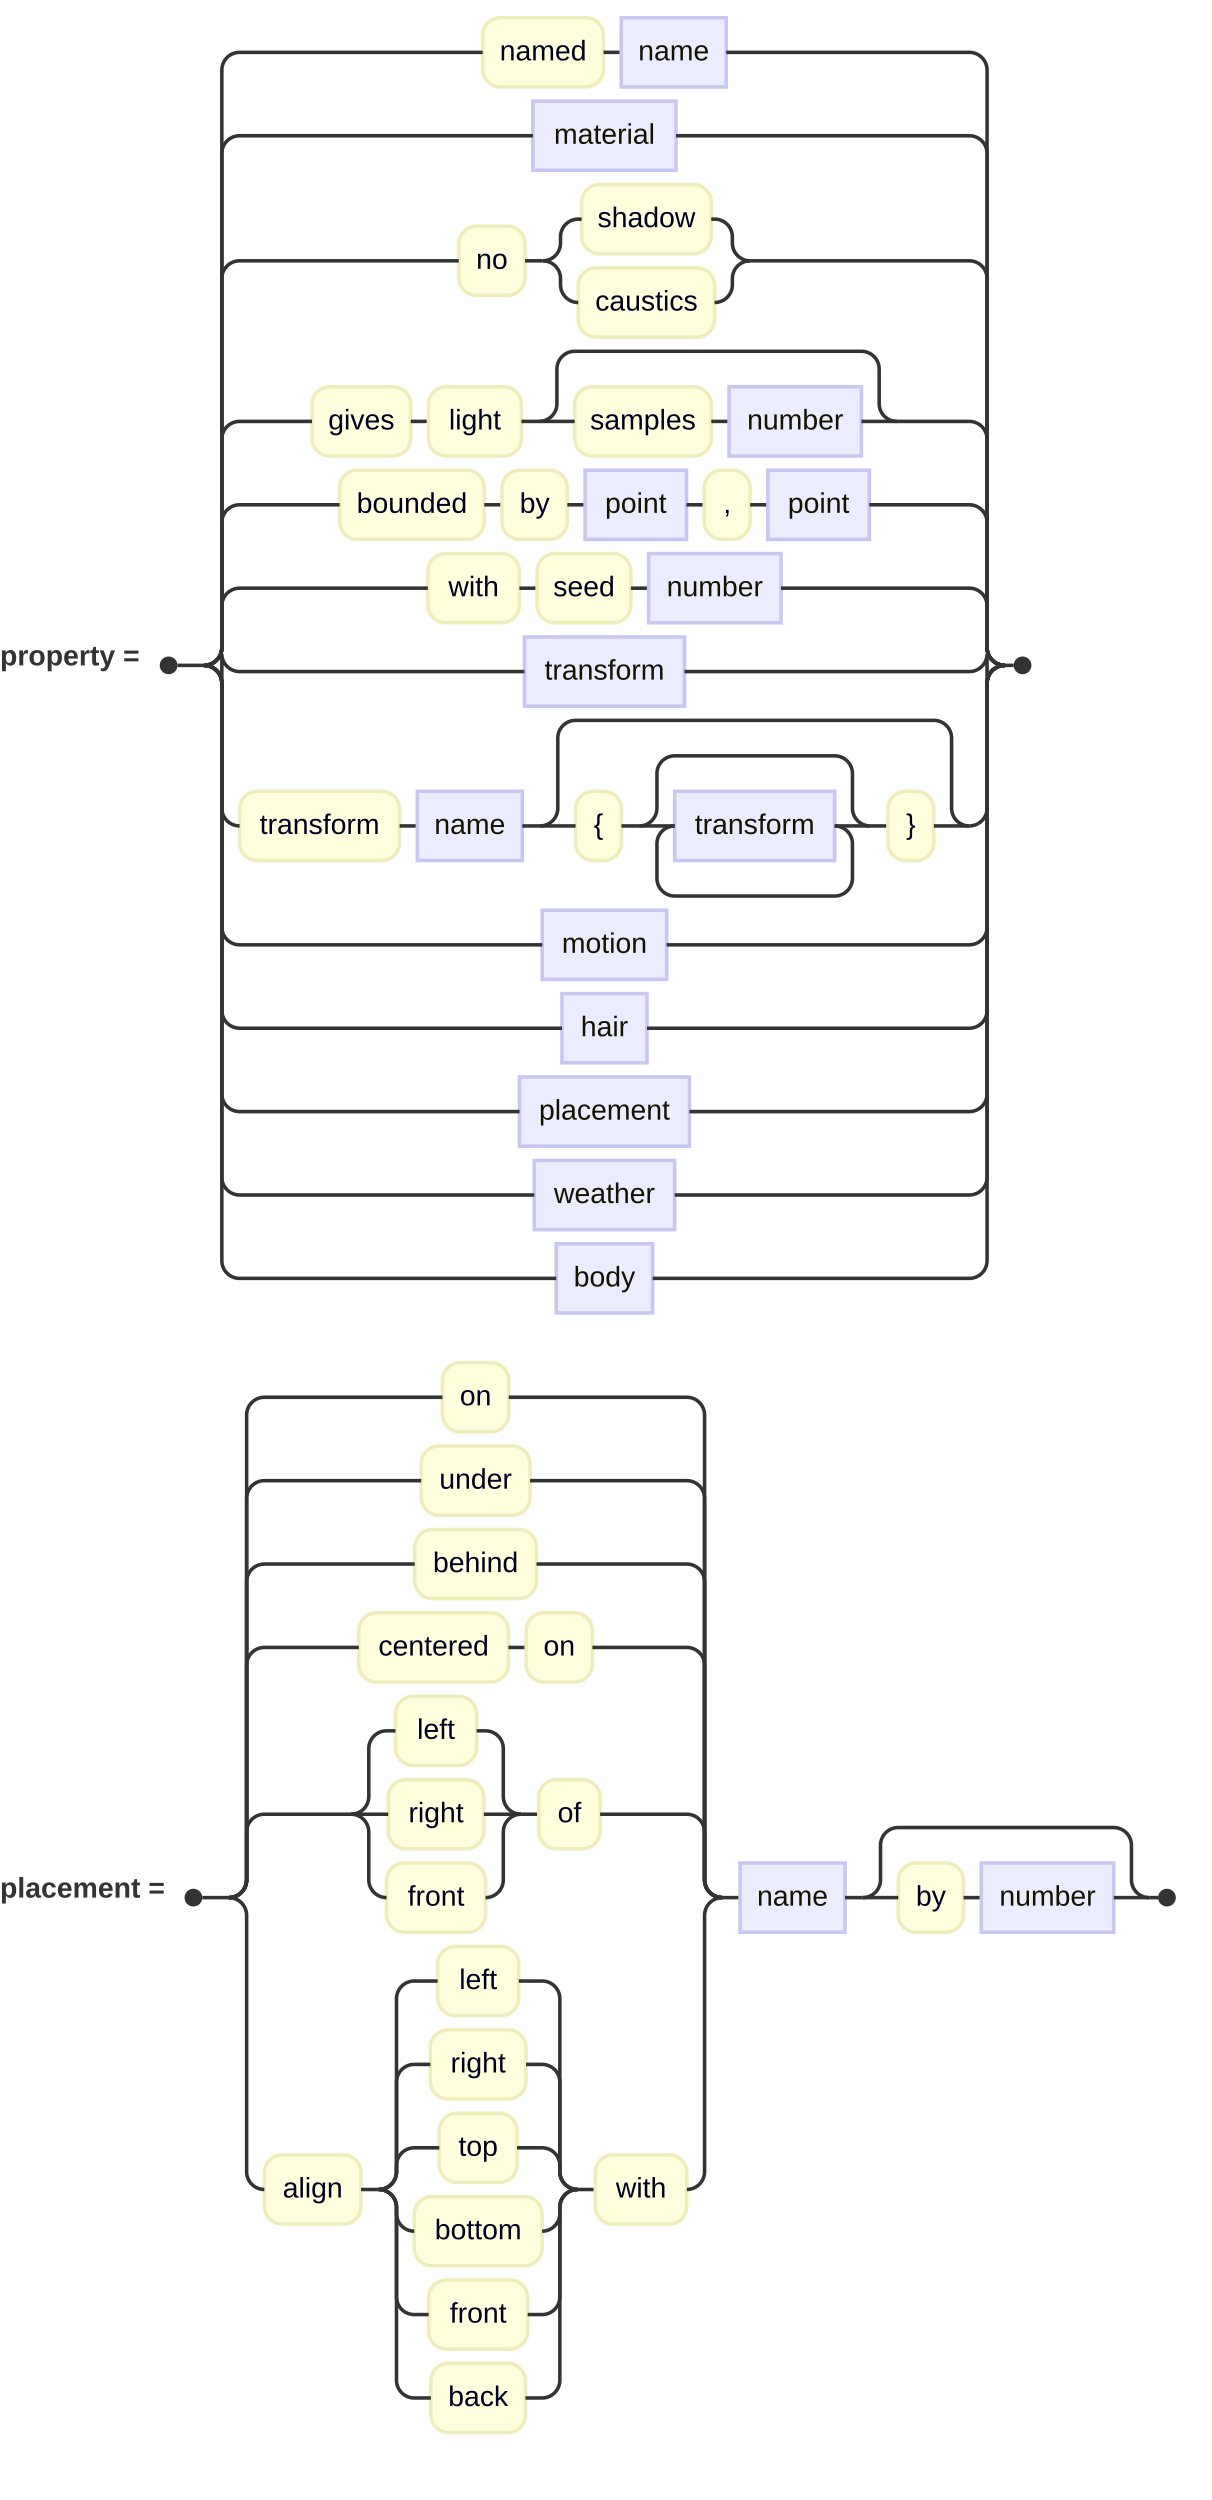
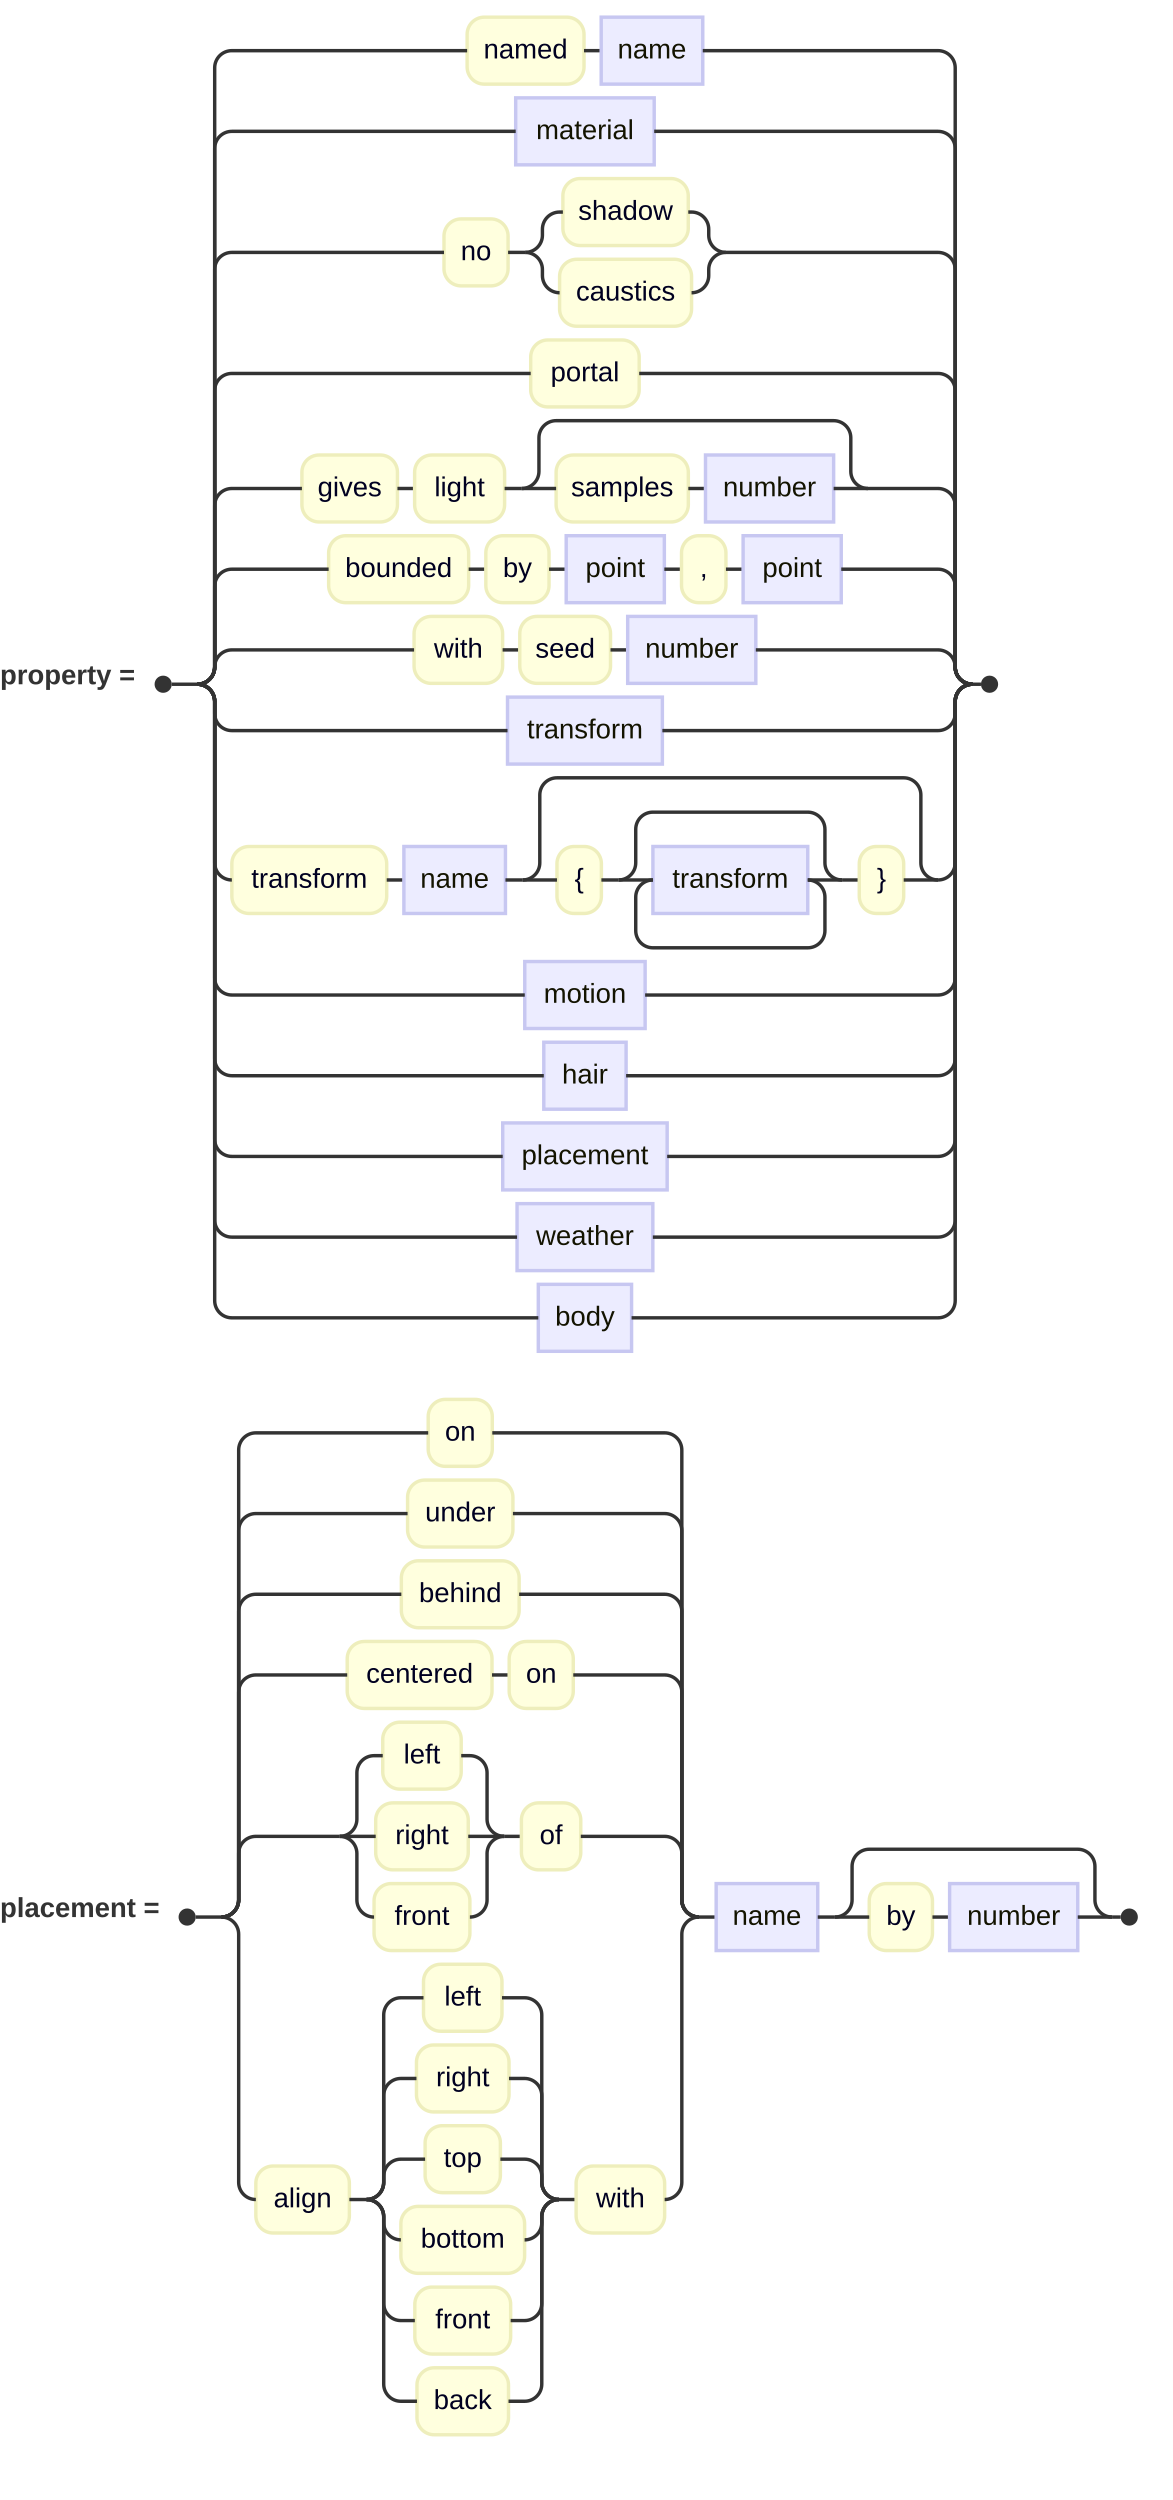
- <svg xmlns="http://www.w3.org/2000/svg" id="my-svg" width="100%" class="railroad-diagram" style="max-width: 682.688px; background-color: transparent;" viewBox="0 0 682.688 1409" role="graphics-document document" aria-roledescription="railroadEbnf">
+ <svg xmlns="http://www.w3.org/2000/svg" id="my-svg" width="100%" class="railroad-diagram" style="max-width: 682.688px; background-color: transparent;" viewBox="0 0 682.688 1456" role="graphics-document document" aria-roledescription="railroadEbnf">
  <style>#my-svg{font-family:"trebuchet ms",verdana,arial,sans-serif;font-size:16px;fill:#333;}@keyframes edge-animation-frame{from{stroke-dashoffset:0;}}@keyframes dash{to{stroke-dashoffset:0;}}#my-svg .edge-animation-slow{stroke-dasharray:9,5!important;stroke-dashoffset:900;animation:dash 50s linear infinite;stroke-linecap:round;}#my-svg .edge-animation-fast{stroke-dasharray:9,5!important;stroke-dashoffset:900;animation:dash 20s linear infinite;stroke-linecap:round;}#my-svg .error-icon{fill:#552222;}#my-svg .error-text{fill:#552222;stroke:#552222;}#my-svg .edge-thickness-normal{stroke-width:1px;}#my-svg .edge-thickness-thick{stroke-width:3.5px;}#my-svg .edge-pattern-solid{stroke-dasharray:0;}#my-svg .edge-thickness-invisible{stroke-width:0;fill:none;}#my-svg .edge-pattern-dashed{stroke-dasharray:3;}#my-svg .edge-pattern-dotted{stroke-dasharray:2;}#my-svg .marker{fill:#333333;stroke:#333333;}#my-svg .marker.cross{stroke:#333333;}#my-svg svg{font-family:"trebuchet ms",verdana,arial,sans-serif;font-size:16px;}#my-svg p{margin:0;}#my-svg .railroad-diagram{font-family:"trebuchet ms",verdana,arial,sans-serif;font-size:16px;}#my-svg .railroad-terminal rect{fill:#ffffde;stroke:hsl(60, 60%, 83.529%);stroke-width:2px;}#my-svg .railroad-terminal text{fill:#000021;font-family:"trebuchet ms",verdana,arial,sans-serif;font-size:16px;text-anchor:middle;dominant-baseline:middle;}#my-svg .railroad-nonterminal rect{fill:#ECECFF;stroke:hsl(240, 60%, 86.275%);stroke-width:2px;}#my-svg .railroad-nonterminal text{fill:#131300;font-family:"trebuchet ms",verdana,arial,sans-serif;font-size:16px;text-anchor:middle;dominant-baseline:middle;}#my-svg .railroad-line{stroke:#333333;stroke-width:2px;fill:none;}#my-svg .railroad-start circle,#my-svg .railroad-end circle{fill:#333333;}#my-svg .railroad-comment ellipse{fill:rgba(232,232,232, 0.8);stroke:hsl(80, 60%, 86.275%);stroke-width:2px;}#my-svg .railroad-comment text{fill:rgb(6.333, 0, 19);font-style:italic;font-family:"trebuchet ms",verdana,arial,sans-serif;font-size:16px;text-anchor:middle;dominant-baseline:middle;}#my-svg .railroad-special rect{fill:hsl(80, 100%, 96.275%);stroke:hsl(80, 60%, 86.275%);stroke-width:2px;stroke-dasharray:5,3;}#my-svg .railroad-special text{fill:#131300;font-family:"trebuchet ms",verdana,arial,sans-serif;font-size:16px;text-anchor:middle;dominant-baseline:middle;}#my-svg .railroad-rule-name{font-weight:bold;fill:#333;font-family:"trebuchet ms",verdana,arial,sans-serif;font-size:16px;}#my-svg .node .neo-node{stroke:#9370DB;}#my-svg [data-look="neo"].node rect,#my-svg [data-look="neo"].cluster rect,#my-svg [data-look="neo"].node polygon{stroke:#9370DB;filter:drop-shadow(1px 2px 2px rgba(185, 185, 185, 1));}#my-svg [data-look="neo"].swimlane.cluster rect{filter:none;}#my-svg [data-look="neo"].node path{stroke:#9370DB;stroke-width:1px;}#my-svg [data-look="neo"].node .outer-path{filter:drop-shadow(1px 2px 2px rgba(185, 185, 185, 1));}#my-svg [data-look="neo"].node .neo-line path{stroke:#9370DB;filter:none;}#my-svg [data-look="neo"].node circle{stroke:#9370DB;filter:drop-shadow(1px 2px 2px rgba(185, 185, 185, 1));}#my-svg [data-look="neo"].node circle .state-start{fill:#000000;}#my-svg [data-look="neo"].icon-shape .icon{fill:#9370DB;filter:drop-shadow(1px 2px 2px rgba(185, 185, 185, 1));}#my-svg [data-look="neo"].icon-shape .icon-neo path{stroke:#9370DB;filter:drop-shadow(1px 2px 2px rgba(185, 185, 185, 1));}#my-svg :root{--mermaid-font-family:"trebuchet ms",verdana,arial,sans-serif;}</style>
  <g />
  <g class="railroad-rule" transform="translate(0, 10)">
    <g transform="translate(115.0312, 0)">
      <g class="railroad-choice">
        <g class="railroad-sequence" transform="translate(157.0234, 0)">
          <g class="railroad-terminal" transform="translate(0, 0)">
            <rect x="0" y="0" width="68.078" height="39" rx="10" ry="10" />
            <text x="34.039" y="19.5">named</text>
          </g>
          <path class="railroad-line" d="M 68.078 19.5 L 78.078 19.5" />
          <g class="railroad-nonterminal" transform="translate(78.07812, 0)">
            <rect x="0" y="0" width="59.156" height="39" />
            <text x="29.578" y="19.5">name</text>
          </g>
        </g>
-         <path class="railroad-line" d="M 0 365 A 10 10 0 0 0 10 355 L 10 29.5 A 10 10 0 0 1 20 19.5 L 157.023 19.5" />
-         <path class="railroad-line" d="M 294.258 19.5 L 431.281 19.5 A 10 10 0 0 1 441.281 29.5 L 441.281 355 A 10 10 0 0 0 451.281 365" />
+         <path class="railroad-line" d="M 0 388.5 A 10 10 0 0 0 10 378.5 L 10 29.5 A 10 10 0 0 1 20 19.5 L 157.023 19.5" />
+         <path class="railroad-line" d="M 294.258 19.5 L 431.281 19.5 A 10 10 0 0 1 441.281 29.5 L 441.281 378.5 A 10 10 0 0 0 451.281 388.5" />
        <g class="railroad-nonterminal" transform="translate(185.3047, 47)">
          <rect x="0" y="0" width="80.672" height="39" />
          <text x="40.336" y="19.5">material</text>
        </g>
-         <path class="railroad-line" d="M 0 365 A 10 10 0 0 0 10 355 L 10 76.5 A 10 10 0 0 1 20 66.5 L 185.305 66.5" />
-         <path class="railroad-line" d="M 265.977 66.5 L 431.281 66.5 A 10 10 0 0 1 441.281 76.5 L 441.281 355 A 10 10 0 0 0 451.281 365" />
+         <path class="railroad-line" d="M 0 388.5 A 10 10 0 0 0 10 378.5 L 10 76.5 A 10 10 0 0 1 20 66.5 L 185.305 66.5" />
+         <path class="railroad-line" d="M 265.977 66.5 L 431.281 66.5 A 10 10 0 0 1 441.281 76.5 L 441.281 378.5 A 10 10 0 0 0 451.281 388.5" />
        <g class="railroad-sequence" transform="translate(143.5469, 94)">
          <g class="railroad-terminal" transform="translate(0, 23.5)">
            <rect x="0" y="0" width="37.328" height="39" rx="10" ry="10" />
            <text x="18.664" y="19.5">no</text>
          </g>
          <path class="railroad-line" d="M 37.328 43 L 47.328 43" />
          <g class="railroad-choice" transform="translate(47.32812, 0)">
            <g class="railroad-terminal" transform="translate(21.91406, 0)">
              <rect x="0" y="0" width="73.031" height="39" rx="10" ry="10" />
              <text x="36.516" y="19.5">shadow</text>
            </g>
            <path class="railroad-line" d="M 0 43 A 10 10 0 0 0 10 33 L 10 29.5 A 10 10 0 0 1 20 19.5 L 21.914 19.5" />
            <path class="railroad-line" d="M 94.945 19.5 L 96.859 19.5 A 10 10 0 0 1 106.859 29.5 L 106.859 33 A 10 10 0 0 0 116.859 43" />
            <g class="railroad-terminal" transform="translate(20, 47)">
              <rect x="0" y="0" width="76.859" height="39" rx="10" ry="10" />
              <text x="38.43" y="19.5">caustics</text>
            </g>
            <path class="railroad-line" d="M 0 43 A 10 10 0 0 1 10 53 L 10 56.5 A 10 10 0 0 0 20 66.5 L 20 66.5" />
            <path class="railroad-line" d="M 96.859 66.5 L 96.859 66.5 A 10 10 0 0 0 106.859 56.5 L 106.859 53 A 10 10 0 0 1 116.859 43" />
          </g>
        </g>
-         <path class="railroad-line" d="M 0 365 A 10 10 0 0 0 10 355 L 10 147 A 10 10 0 0 1 20 137 L 143.547 137" />
-         <path class="railroad-line" d="M 307.734 137 L 431.281 137 A 10 10 0 0 1 441.281 147 L 441.281 355 A 10 10 0 0 0 451.281 365" />
-         <g class="railroad-sequence" transform="translate(60.80469, 188)">
+         <path class="railroad-line" d="M 0 388.5 A 10 10 0 0 0 10 378.5 L 10 147 A 10 10 0 0 1 20 137 L 143.547 137" />
+         <path class="railroad-line" d="M 307.734 137 L 431.281 137 A 10 10 0 0 1 441.281 147 L 441.281 378.5 A 10 10 0 0 0 451.281 388.5" />
+         <g class="railroad-terminal" transform="translate(194.0469, 188)">
+           <rect x="0" y="0" width="63.188" height="39" rx="10" ry="10" />
+           <text x="31.594" y="19.5">portal</text>
+         </g>
+         <path class="railroad-line" d="M 0 388.5 A 10 10 0 0 0 10 378.5 L 10 217.5 A 10 10 0 0 1 20 207.5 L 194.047 207.5" />
+         <path class="railroad-line" d="M 257.234 207.5 L 431.281 207.5 A 10 10 0 0 1 441.281 217.5 L 441.281 378.5 A 10 10 0 0 0 451.281 388.5" />
+         <g class="railroad-sequence" transform="translate(60.80469, 235)">
          <g class="railroad-terminal" transform="translate(0, 20)">
            <rect x="0" y="0" width="55.641" height="39" rx="10" ry="10" />
            <text x="27.82" y="19.5">gives</text>
          </g>
          <path class="railroad-line" d="M 55.641 39.5 L 65.641 39.5" />
          <g class="railroad-terminal" transform="translate(65.64062, 20)">
            <rect x="0" y="0" width="52.406" height="39" rx="10" ry="10" />
            <text x="26.203" y="19.5">light</text>
          </g>
          <path class="railroad-line" d="M 118.047 39.5 L 128.047 39.5" />
          <g class="railroad-optional" transform="translate(128.0469, 0)">
            <g class="railroad-sequence" transform="translate(20, 20)">
              <g class="railroad-terminal" transform="translate(0, 0)">
                <rect x="0" y="0" width="77" height="39" rx="10" ry="10" />
                <text x="38.5" y="19.5">samples</text>
              </g>
              <path class="railroad-line" d="M 77 19.5 L 87 19.5" />
              <g class="railroad-nonterminal" transform="translate(87, 0)">
                <rect x="0" y="0" width="74.625" height="39" />
                <text x="37.312" y="19.5">number</text>
              </g>
            </g>
            <path class="railroad-line" d="M 0 39.5 L 20 39.5" />
            <path class="railroad-line" d="M 181.625 39.5 L 201.625 39.5" />
            <path class="railroad-line" d="M 0 39.5 A 10 10 0 0 0 10 29.5 L 10 10 A 10 10 0 0 1 20 0 L 181.625 0 A 10 10 0 0 1 191.625 10 L 191.625 29.5 A 10 10 0 0 0 201.625 39.5" />
          </g>
        </g>
-         <path class="railroad-line" d="M 0 365 A 10 10 0 0 0 10 355 L 10 237.5 A 10 10 0 0 1 20 227.5 L 60.805 227.5" />
-         <path class="railroad-line" d="M 390.477 227.5 L 431.281 227.5 A 10 10 0 0 1 441.281 237.5 L 441.281 355 A 10 10 0 0 0 451.281 365" />
-         <g class="railroad-sequence" transform="translate(76.36719, 255)">
+         <path class="railroad-line" d="M 0 388.5 A 10 10 0 0 0 10 378.5 L 10 284.5 A 10 10 0 0 1 20 274.5 L 60.805 274.5" />
+         <path class="railroad-line" d="M 390.477 274.5 L 431.281 274.5 A 10 10 0 0 1 441.281 284.5 L 441.281 378.5 A 10 10 0 0 0 451.281 388.5" />
+         <g class="railroad-sequence" transform="translate(76.36719, 302)">
          <g class="railroad-terminal" transform="translate(0, 0)">
            <rect x="0" y="0" width="81.547" height="39" rx="10" ry="10" />
            <text x="40.773" y="19.5">bounded</text>
          </g>
          <path class="railroad-line" d="M 81.547 19.5 L 91.547 19.5" />
          <g class="railroad-terminal" transform="translate(91.54688, 0)">
            <rect x="0" y="0" width="36.812" height="39" rx="10" ry="10" />
            <text x="18.406" y="19.5">by</text>
          </g>
          <path class="railroad-line" d="M 128.359 19.5 L 138.359 19.5" />
          <g class="railroad-nonterminal" transform="translate(138.3594, 0)">
            <rect x="0" y="0" width="57.156" height="39" />
            <text x="28.578" y="19.5">point</text>
          </g>
          <path class="railroad-line" d="M 195.516 19.5 L 205.516 19.5" />
          <g class="railroad-terminal" transform="translate(205.5156, 0)">
            <rect x="0" y="0" width="25.875" height="39" rx="10" ry="10" />
            <text x="12.938" y="19.5">,</text>
          </g>
          <path class="railroad-line" d="M 231.391 19.5 L 241.391 19.5" />
          <g class="railroad-nonterminal" transform="translate(241.3906, 0)">
            <rect x="0" y="0" width="57.156" height="39" />
            <text x="28.578" y="19.5">point</text>
          </g>
        </g>
-         <path class="railroad-line" d="M 0 365 A 10 10 0 0 0 10 355 L 10 284.5 A 10 10 0 0 1 20 274.5 L 76.367 274.5" />
-         <path class="railroad-line" d="M 374.914 274.5 L 431.281 274.5 A 10 10 0 0 1 441.281 284.5 L 441.281 355 A 10 10 0 0 0 451.281 365" />
-         <g class="railroad-sequence" transform="translate(126.125, 302)">
+         <path class="railroad-line" d="M 0 388.5 A 10 10 0 0 0 10 378.5 L 10 331.5 A 10 10 0 0 1 20 321.5 L 76.367 321.5" />
+         <path class="railroad-line" d="M 374.914 321.5 L 431.281 321.5 A 10 10 0 0 1 441.281 331.5 L 441.281 378.5 A 10 10 0 0 0 451.281 388.5" />
+         <g class="railroad-sequence" transform="translate(126.125, 349)">
          <g class="railroad-terminal" transform="translate(0, 0)">
            <rect x="0" y="0" width="51.562" height="39" rx="10" ry="10" />
            <text x="25.781" y="19.5">with</text>
          </g>
          <path class="railroad-line" d="M 51.562 19.5 L 61.562 19.5" />
          <g class="railroad-terminal" transform="translate(61.5625, 0)">
            <rect x="0" y="0" width="52.844" height="39" rx="10" ry="10" />
            <text x="26.422" y="19.5">seed</text>
          </g>
          <path class="railroad-line" d="M 114.406 19.5 L 124.406 19.5" />
          <g class="railroad-nonterminal" transform="translate(124.4062, 0)">
            <rect x="0" y="0" width="74.625" height="39" />
            <text x="37.312" y="19.5">number</text>
          </g>
        </g>
-         <path class="railroad-line" d="M 0 365 A 10 10 0 0 0 10 355 L 10 331.5 A 10 10 0 0 1 20 321.5 L 126.125 321.5" />
-         <path class="railroad-line" d="M 325.156 321.5 L 431.281 321.5 A 10 10 0 0 1 441.281 331.5 L 441.281 355 A 10 10 0 0 0 451.281 365" />
-         <g class="railroad-nonterminal" transform="translate(180.5469, 349)">
+         <path class="railroad-line" d="M 0 388.5 A 10 10 0 0 0 10 378.5 L 10 378.5 A 10 10 0 0 1 20 368.5 L 126.125 368.5" />
+         <path class="railroad-line" d="M 325.156 368.5 L 431.281 368.5 A 10 10 0 0 1 441.281 378.5 L 441.281 378.5 A 10 10 0 0 0 451.281 388.5" />
+         <g class="railroad-nonterminal" transform="translate(180.5469, 396)">
          <rect x="0" y="0" width="90.188" height="39" />
          <text x="45.094" y="19.5">transform</text>
        </g>
-         <path class="railroad-line" d="M 0 365 A 10 10 0 0 1 10 375 L 10 358.5 A 10 10 0 0 0 20 368.5 L 180.547 368.5" />
-         <path class="railroad-line" d="M 270.734 368.5 L 431.281 368.5 A 10 10 0 0 0 441.281 358.5 L 441.281 375 A 10 10 0 0 1 451.281 365" />
-         <g class="railroad-sequence" transform="translate(20, 396)">
+         <path class="railroad-line" d="M 0 388.5 A 10 10 0 0 1 10 398.5 L 10 405.5 A 10 10 0 0 0 20 415.5 L 180.547 415.5" />
+         <path class="railroad-line" d="M 270.734 415.5 L 431.281 415.5 A 10 10 0 0 0 441.281 405.5 L 441.281 398.5 A 10 10 0 0 1 451.281 388.5" />
+         <g class="railroad-sequence" transform="translate(20, 443)">
          <g class="railroad-terminal" transform="translate(0, 40)">
            <rect x="0" y="0" width="90.188" height="39" rx="10" ry="10" />
            <text x="45.094" y="19.5">transform</text>
          </g>
          <path class="railroad-line" d="M 90.188 59.5 L 100.188 59.5" />
          <g class="railroad-nonterminal" transform="translate(100.1875, 40)">
            <rect x="0" y="0" width="59.156" height="39" />
            <text x="29.578" y="19.5">name</text>
          </g>
          <path class="railroad-line" d="M 159.344 59.5 L 169.344 59.5" />
          <g class="railroad-optional" transform="translate(169.3438, 0)">
            <g class="railroad-sequence" transform="translate(20, 20)">
              <g class="railroad-terminal" transform="translate(0, 20)">
                <rect x="0" y="0" width="25.875" height="39" rx="10" ry="10" />
                <text x="12.938" y="19.5">{</text>
              </g>
              <path class="railroad-line" d="M 25.875 39.5 L 35.875 39.5" />
              <g class="railroad-repetition" transform="translate(35.875, 0)">
                <g class="railroad-nonterminal" transform="translate(20, 20)">
                  <rect x="0" y="0" width="90.188" height="39" />
                  <text x="45.094" y="19.5">transform</text>
                </g>
                <path class="railroad-line" d="M 0 39.5 L 20 39.5" />
                <path class="railroad-line" d="M 110.188 39.5 L 130.188 39.5" />
                <path class="railroad-line" d="M 110.188 39.5 A 10 10 0 0 1 120.188 49.5 L 120.188 69 A 10 10 0 0 1 110.188 79 L 20 79 A 10 10 0 0 1 10 69 L 10 49.5 A 10 10 0 0 1 20 39.5" />
                <path class="railroad-line" d="M 0 39.5 A 10 10 0 0 0 10 29.5 L 10 10 A 10 10 0 0 1 20 0 L 110.188 0 A 10 10 0 0 1 120.188 10 L 120.188 29.5 A 10 10 0 0 0 130.188 39.5" />
              </g>
              <path class="railroad-line" d="M 166.062 39.5 L 176.062 39.5" />
              <g class="railroad-terminal" transform="translate(176.0625, 20)">
                <rect x="0" y="0" width="25.875" height="39" rx="10" ry="10" />
                <text x="12.938" y="19.5">}</text>
              </g>
            </g>
            <path class="railroad-line" d="M 0 59.5 L 20 59.5" />
            <path class="railroad-line" d="M 221.938 59.5 L 241.938 59.5" />
            <path class="railroad-line" d="M 0 59.5 A 10 10 0 0 0 10 49.5 L 10 10 A 10 10 0 0 1 20 0 L 221.938 0 A 10 10 0 0 1 231.938 10 L 231.938 49.5 A 10 10 0 0 0 241.938 59.5" />
          </g>
        </g>
-         <path class="railroad-line" d="M 0 365 A 10 10 0 0 1 10 375 L 10 445.5 A 10 10 0 0 0 20 455.5 L 20 455.5" />
-         <path class="railroad-line" d="M 431.281 455.5 L 431.281 455.5 A 10 10 0 0 0 441.281 445.5 L 441.281 375 A 10 10 0 0 1 451.281 365" />
-         <g class="railroad-nonterminal" transform="translate(190.5859, 503)">
+         <path class="railroad-line" d="M 0 388.5 A 10 10 0 0 1 10 398.5 L 10 492.5 A 10 10 0 0 0 20 502.5 L 20 502.5" />
+         <path class="railroad-line" d="M 431.281 502.5 L 431.281 502.5 A 10 10 0 0 0 441.281 492.5 L 441.281 398.5 A 10 10 0 0 1 451.281 388.5" />
+         <g class="railroad-nonterminal" transform="translate(190.5859, 550)">
          <rect x="0" y="0" width="70.109" height="39" />
          <text x="35.055" y="19.5">motion</text>
        </g>
-         <path class="railroad-line" d="M 0 365 A 10 10 0 0 1 10 375 L 10 512.5 A 10 10 0 0 0 20 522.5 L 190.586 522.5" />
-         <path class="railroad-line" d="M 260.695 522.5 L 431.281 522.5 A 10 10 0 0 0 441.281 512.5 L 441.281 375 A 10 10 0 0 1 451.281 365" />
-         <g class="railroad-nonterminal" transform="translate(201.6719, 550)">
+         <path class="railroad-line" d="M 0 388.5 A 10 10 0 0 1 10 398.5 L 10 559.5 A 10 10 0 0 0 20 569.5 L 190.586 569.5" />
+         <path class="railroad-line" d="M 260.695 569.5 L 431.281 569.5 A 10 10 0 0 0 441.281 559.5 L 441.281 398.5 A 10 10 0 0 1 451.281 388.5" />
+         <g class="railroad-nonterminal" transform="translate(201.6719, 597)">
          <rect x="0" y="0" width="47.938" height="39" />
          <text x="23.969" y="19.5">hair</text>
        </g>
-         <path class="railroad-line" d="M 0 365 A 10 10 0 0 1 10 375 L 10 559.5 A 10 10 0 0 0 20 569.5 L 201.672 569.5" />
-         <path class="railroad-line" d="M 249.609 569.5 L 431.281 569.5 A 10 10 0 0 0 441.281 559.5 L 441.281 375 A 10 10 0 0 1 451.281 365" />
-         <g class="railroad-nonterminal" transform="translate(177.75, 597)">
+         <path class="railroad-line" d="M 0 388.5 A 10 10 0 0 1 10 398.5 L 10 606.5 A 10 10 0 0 0 20 616.5 L 201.672 616.5" />
+         <path class="railroad-line" d="M 249.609 616.5 L 431.281 616.5 A 10 10 0 0 0 441.281 606.5 L 441.281 398.5 A 10 10 0 0 1 451.281 388.5" />
+         <g class="railroad-nonterminal" transform="translate(177.75, 644)">
          <rect x="0" y="0" width="95.781" height="39" />
          <text x="47.891" y="19.5">placement</text>
        </g>
-         <path class="railroad-line" d="M 0 365 A 10 10 0 0 1 10 375 L 10 606.5 A 10 10 0 0 0 20 616.5 L 177.75 616.5" />
-         <path class="railroad-line" d="M 273.531 616.5 L 431.281 616.5 A 10 10 0 0 0 441.281 606.5 L 441.281 375 A 10 10 0 0 1 451.281 365" />
-         <g class="railroad-nonterminal" transform="translate(186.1016, 644)">
+         <path class="railroad-line" d="M 0 388.5 A 10 10 0 0 1 10 398.5 L 10 653.5 A 10 10 0 0 0 20 663.5 L 177.75 663.5" />
+         <path class="railroad-line" d="M 273.531 663.5 L 431.281 663.5 A 10 10 0 0 0 441.281 653.5 L 441.281 398.5 A 10 10 0 0 1 451.281 388.5" />
+         <g class="railroad-nonterminal" transform="translate(186.1016, 691)">
          <rect x="0" y="0" width="79.078" height="39" />
          <text x="39.539" y="19.5">weather</text>
        </g>
-         <path class="railroad-line" d="M 0 365 A 10 10 0 0 1 10 375 L 10 653.5 A 10 10 0 0 0 20 663.5 L 186.102 663.5" />
-         <path class="railroad-line" d="M 265.18 663.5 L 431.281 663.5 A 10 10 0 0 0 441.281 653.5 L 441.281 375 A 10 10 0 0 1 451.281 365" />
-         <g class="railroad-nonterminal" transform="translate(198.4844, 691)">
+         <path class="railroad-line" d="M 0 388.5 A 10 10 0 0 1 10 398.5 L 10 700.5 A 10 10 0 0 0 20 710.5 L 186.102 710.5" />
+         <path class="railroad-line" d="M 265.18 710.5 L 431.281 710.5 A 10 10 0 0 0 441.281 700.5 L 441.281 398.5 A 10 10 0 0 1 451.281 388.5" />
+         <g class="railroad-nonterminal" transform="translate(198.4844, 738)">
          <rect x="0" y="0" width="54.312" height="39" />
          <text x="27.156" y="19.5">body</text>
        </g>
-         <path class="railroad-line" d="M 0 365 A 10 10 0 0 1 10 375 L 10 700.5 A 10 10 0 0 0 20 710.5 L 198.484 710.5" />
-         <path class="railroad-line" d="M 252.797 710.5 L 431.281 710.5 A 10 10 0 0 0 441.281 700.5 L 441.281 375 A 10 10 0 0 1 451.281 365" />
+         <path class="railroad-line" d="M 0 388.5 A 10 10 0 0 1 10 398.5 L 10 747.5 A 10 10 0 0 0 20 757.5 L 198.484 757.5" />
+         <path class="railroad-line" d="M 252.797 757.5 L 431.281 757.5 A 10 10 0 0 0 441.281 747.5 L 441.281 398.5 A 10 10 0 0 1 451.281 388.5" />
      </g>
    </g>
    <g class="railroad-rule-name-group">
-       <text class="railroad-rule-name" x="0" y="365">property =</text>
+       <text class="railroad-rule-name" x="0" y="388.5">property =</text>
    </g>
    <g class="railroad-start">
-       <circle cx="95.031" cy="365" r="5" />
+       <circle cx="95.031" cy="388.5" r="5" />
    </g>
    <g class="railroad-end">
-       <circle cx="576.312" cy="365" r="5" />
-     </g>
-     <path class="railroad-line" d="M 100.031 365 L 115.031 365" />
-     <path class="railroad-line" d="M 566.312 365 L 571.312 365" />
+       <circle cx="576.312" cy="388.5" r="5" />
+     </g>
+     <path class="railroad-line" d="M 100.031 388.5 L 115.031 388.5" />
+     <path class="railroad-line" d="M 566.312 388.5 L 571.312 388.5" />
  </g>
-   <g class="railroad-rule" transform="translate(0, 768)">
+   <g class="railroad-rule" transform="translate(0, 815)">
    <g transform="translate(129, 0)">
      <g class="railroad-sequence">
        <g class="railroad-choice" transform="translate(0, 0)">
          <g class="railroad-terminal" transform="translate(120.3828, 0)">
            <rect x="0" y="0" width="37.328" height="39" rx="10" ry="10" />
            <text x="18.664" y="19.5">on</text>
          </g>
          <path class="railroad-line" d="M 0 301.5 A 10 10 0 0 0 10 291.5 L 10 29.5 A 10 10 0 0 1 20 19.5 L 120.383 19.5" />
          <path class="railroad-line" d="M 157.711 19.5 L 258.094 19.5 A 10 10 0 0 1 268.094 29.5 L 268.094 291.5 A 10 10 0 0 0 278.094 301.5" />
          <g class="railroad-terminal" transform="translate(108.375, 47)">
            <rect x="0" y="0" width="61.344" height="39" rx="10" ry="10" />
            <text x="30.672" y="19.5">under</text>
          </g>
          <path class="railroad-line" d="M 0 301.5 A 10 10 0 0 0 10 291.5 L 10 76.5 A 10 10 0 0 1 20 66.5 L 108.375 66.5" />
          <path class="railroad-line" d="M 169.719 66.5 L 258.094 66.5 A 10 10 0 0 1 268.094 76.5 L 268.094 291.5 A 10 10 0 0 0 278.094 301.5" />
          <g class="railroad-terminal" transform="translate(104.7422, 94)">
            <rect x="0" y="0" width="68.609" height="39" rx="10" ry="10" />
            <text x="34.305" y="19.5">behind</text>
          </g>
          <path class="railroad-line" d="M 0 301.5 A 10 10 0 0 0 10 291.5 L 10 123.5 A 10 10 0 0 1 20 113.5 L 104.742 113.5" />
          <path class="railroad-line" d="M 173.352 113.5 L 258.094 113.5 A 10 10 0 0 1 268.094 123.5 L 268.094 291.5 A 10 10 0 0 0 278.094 301.5" />
          <g class="railroad-sequence" transform="translate(73.21875, 141)">
            <g class="railroad-terminal" transform="translate(0, 0)">
              <rect x="0" y="0" width="84.328" height="39" rx="10" ry="10" />
              <text x="42.164" y="19.5">centered</text>
            </g>
            <path class="railroad-line" d="M 84.328 19.5 L 94.328 19.5" />
            <g class="railroad-terminal" transform="translate(94.32812, 0)">
              <rect x="0" y="0" width="37.328" height="39" rx="10" ry="10" />
              <text x="18.664" y="19.5">on</text>
            </g>
          </g>
          <path class="railroad-line" d="M 0 301.5 A 10 10 0 0 0 10 291.5 L 10 170.5 A 10 10 0 0 1 20 160.5 L 73.219 160.5" />
          <path class="railroad-line" d="M 204.875 160.5 L 258.094 160.5 A 10 10 0 0 1 268.094 170.5 L 268.094 291.5 A 10 10 0 0 0 278.094 301.5" />
          <g class="railroad-sequence" transform="translate(68.85156, 188)">
            <g class="railroad-choice" transform="translate(0, 0)">
              <g class="railroad-terminal" transform="translate(25.05469, 0)">
                <rect x="0" y="0" width="45.703" height="39" rx="10" ry="10" />
                <text x="22.852" y="19.5">left</text>
              </g>
              <path class="railroad-line" d="M 0 66.5 A 10 10 0 0 0 10 56.5 L 10 29.5 A 10 10 0 0 1 20 19.5 L 25.055 19.5" />
              <path class="railroad-line" d="M 70.758 19.5 L 75.812 19.5 A 10 10 0 0 1 85.812 29.5 L 85.812 56.5 A 10 10 0 0 0 95.812 66.5" />
              <g class="railroad-terminal" transform="translate(20.95312, 47)">
                <rect x="0" y="0" width="53.906" height="39" rx="10" ry="10" />
                <text x="26.953" y="19.5">right</text>
              </g>
              <path class="railroad-line" d="M 0 66.5 L 20.953 66.5" />
              <path class="railroad-line" d="M 74.859 66.5 L 95.812 66.5" />
              <g class="railroad-terminal" transform="translate(20, 94)">
                <rect x="0" y="0" width="55.812" height="39" rx="10" ry="10" />
                <text x="27.906" y="19.5">front</text>
              </g>
              <path class="railroad-line" d="M 0 66.5 A 10 10 0 0 1 10 76.5 L 10 103.5 A 10 10 0 0 0 20 113.5 L 20 113.5" />
              <path class="railroad-line" d="M 75.812 113.5 L 75.812 113.5 A 10 10 0 0 0 85.812 103.5 L 85.812 76.5 A 10 10 0 0 1 95.812 66.5" />
            </g>
            <path class="railroad-line" d="M 95.812 66.5 L 105.812 66.5" />
            <g class="railroad-terminal" transform="translate(105.8125, 47)">
              <rect x="0" y="0" width="34.578" height="39" rx="10" ry="10" />
              <text x="17.289" y="19.5">of</text>
            </g>
          </g>
          <path class="railroad-line" d="M 0 301.5 A 10 10 0 0 0 10 291.5 L 10 264.5 A 10 10 0 0 1 20 254.5 L 68.852 254.5" />
          <path class="railroad-line" d="M 209.242 254.5 L 258.094 254.5 A 10 10 0 0 1 268.094 264.5 L 268.094 291.5 A 10 10 0 0 0 278.094 301.5" />
          <g class="railroad-sequence" transform="translate(20, 329)">
            <g class="railroad-terminal" transform="translate(0, 117.5)">
              <rect x="0" y="0" width="54.469" height="39" rx="10" ry="10" />
              <text x="27.234" y="19.5">align</text>
            </g>
            <path class="railroad-line" d="M 54.469 137 L 64.469 137" />
            <g class="railroad-choice" transform="translate(64.46875, 0)">
              <g class="railroad-terminal" transform="translate(33.17969, 0)">
                <rect x="0" y="0" width="45.703" height="39" rx="10" ry="10" />
                <text x="22.852" y="19.5">left</text>
              </g>
              <path class="railroad-line" d="M 0 137 A 10 10 0 0 0 10 127 L 10 29.5 A 10 10 0 0 1 20 19.5 L 33.18 19.5" />
              <path class="railroad-line" d="M 78.883 19.5 L 92.062 19.5 A 10 10 0 0 1 102.062 29.5 L 102.062 127 A 10 10 0 0 0 112.062 137" />
              <g class="railroad-terminal" transform="translate(29.07812, 47)">
                <rect x="0" y="0" width="53.906" height="39" rx="10" ry="10" />
                <text x="26.953" y="19.5">right</text>
              </g>
              <path class="railroad-line" d="M 0 137 A 10 10 0 0 0 10 127 L 10 76.5 A 10 10 0 0 1 20 66.5 L 29.078 66.5" />
              <path class="railroad-line" d="M 82.984 66.5 L 92.062 66.5 A 10 10 0 0 1 102.062 76.5 L 102.062 127 A 10 10 0 0 0 112.062 137" />
              <g class="railroad-terminal" transform="translate(34.10938, 94)">
                <rect x="0" y="0" width="43.844" height="39" rx="10" ry="10" />
                <text x="21.922" y="19.5">top</text>
              </g>
              <path class="railroad-line" d="M 0 137 A 10 10 0 0 0 10 127 L 10 123.5 A 10 10 0 0 1 20 113.5 L 34.109 113.5" />
              <path class="railroad-line" d="M 77.953 113.5 L 92.062 113.5 A 10 10 0 0 1 102.062 123.5 L 102.062 127 A 10 10 0 0 0 112.062 137" />
              <g class="railroad-terminal" transform="translate(20, 141)">
                <rect x="0" y="0" width="72.062" height="39" rx="10" ry="10" />
                <text x="36.031" y="19.5">bottom</text>
              </g>
              <path class="railroad-line" d="M 0 137 A 10 10 0 0 1 10 147 L 10 150.5 A 10 10 0 0 0 20 160.5 L 20 160.5" />
              <path class="railroad-line" d="M 92.062 160.5 L 92.062 160.5 A 10 10 0 0 0 102.062 150.5 L 102.062 147 A 10 10 0 0 1 112.062 137" />
              <g class="railroad-terminal" transform="translate(28.125, 188)">
                <rect x="0" y="0" width="55.812" height="39" rx="10" ry="10" />
                <text x="27.906" y="19.5">front</text>
              </g>
              <path class="railroad-line" d="M 0 137 A 10 10 0 0 1 10 147 L 10 197.5 A 10 10 0 0 0 20 207.5 L 28.125 207.5" />
              <path class="railroad-line" d="M 83.938 207.5 L 92.062 207.5 A 10 10 0 0 0 102.062 197.5 L 102.062 147 A 10 10 0 0 1 112.062 137" />
              <g class="railroad-terminal" transform="translate(29.375, 235)">
                <rect x="0" y="0" width="53.312" height="39" rx="10" ry="10" />
                <text x="26.656" y="19.5">back</text>
              </g>
              <path class="railroad-line" d="M 0 137 A 10 10 0 0 1 10 147 L 10 244.5 A 10 10 0 0 0 20 254.5 L 29.375 254.5" />
              <path class="railroad-line" d="M 82.688 254.5 L 92.062 254.5 A 10 10 0 0 0 102.062 244.5 L 102.062 147 A 10 10 0 0 1 112.062 137" />
            </g>
            <path class="railroad-line" d="M 176.531 137 L 186.531 137" />
            <g class="railroad-terminal" transform="translate(186.5312, 117.5)">
              <rect x="0" y="0" width="51.562" height="39" rx="10" ry="10" />
              <text x="25.781" y="19.5">with</text>
            </g>
          </g>
          <path class="railroad-line" d="M 0 301.5 A 10 10 0 0 1 10 311.5 L 10 456 A 10 10 0 0 0 20 466 L 20 466" />
          <path class="railroad-line" d="M 258.094 466 L 258.094 466 A 10 10 0 0 0 268.094 456 L 268.094 311.5 A 10 10 0 0 1 278.094 301.5" />
        </g>
        <path class="railroad-line" d="M 278.094 301.5 L 288.094 301.5" />
        <g class="railroad-nonterminal" transform="translate(288.0938, 282)">
          <rect x="0" y="0" width="59.156" height="39" />
          <text x="29.578" y="19.5">name</text>
        </g>
        <path class="railroad-line" d="M 347.25 301.5 L 357.25 301.5" />
        <g class="railroad-optional" transform="translate(357.25, 262)">
          <g class="railroad-sequence" transform="translate(20, 20)">
            <g class="railroad-terminal" transform="translate(0, 0)">
              <rect x="0" y="0" width="36.812" height="39" rx="10" ry="10" />
              <text x="18.406" y="19.5">by</text>
            </g>
            <path class="railroad-line" d="M 36.812 19.5 L 46.812 19.5" />
            <g class="railroad-nonterminal" transform="translate(46.8125, 0)">
              <rect x="0" y="0" width="74.625" height="39" />
              <text x="37.312" y="19.5">number</text>
            </g>
          </g>
          <path class="railroad-line" d="M 0 39.5 L 20 39.5" />
          <path class="railroad-line" d="M 141.438 39.5 L 161.438 39.5" />
          <path class="railroad-line" d="M 0 39.5 A 10 10 0 0 0 10 29.5 L 10 10 A 10 10 0 0 1 20 0 L 141.438 0 A 10 10 0 0 1 151.438 10 L 151.438 29.5 A 10 10 0 0 0 161.438 39.5" />
        </g>
      </g>
    </g>
    <g class="railroad-rule-name-group">
      <text class="railroad-rule-name" x="0" y="301.5">placement =</text>
    </g>
    <g class="railroad-start">
      <circle cx="109" cy="301.5" r="5" />
    </g>
    <g class="railroad-end">
      <circle cx="657.688" cy="301.5" r="5" />
    </g>
    <path class="railroad-line" d="M 114 301.5 L 129 301.5" />
    <path class="railroad-line" d="M 647.688 301.5 L 652.688 301.5" />
  </g>
</svg>
